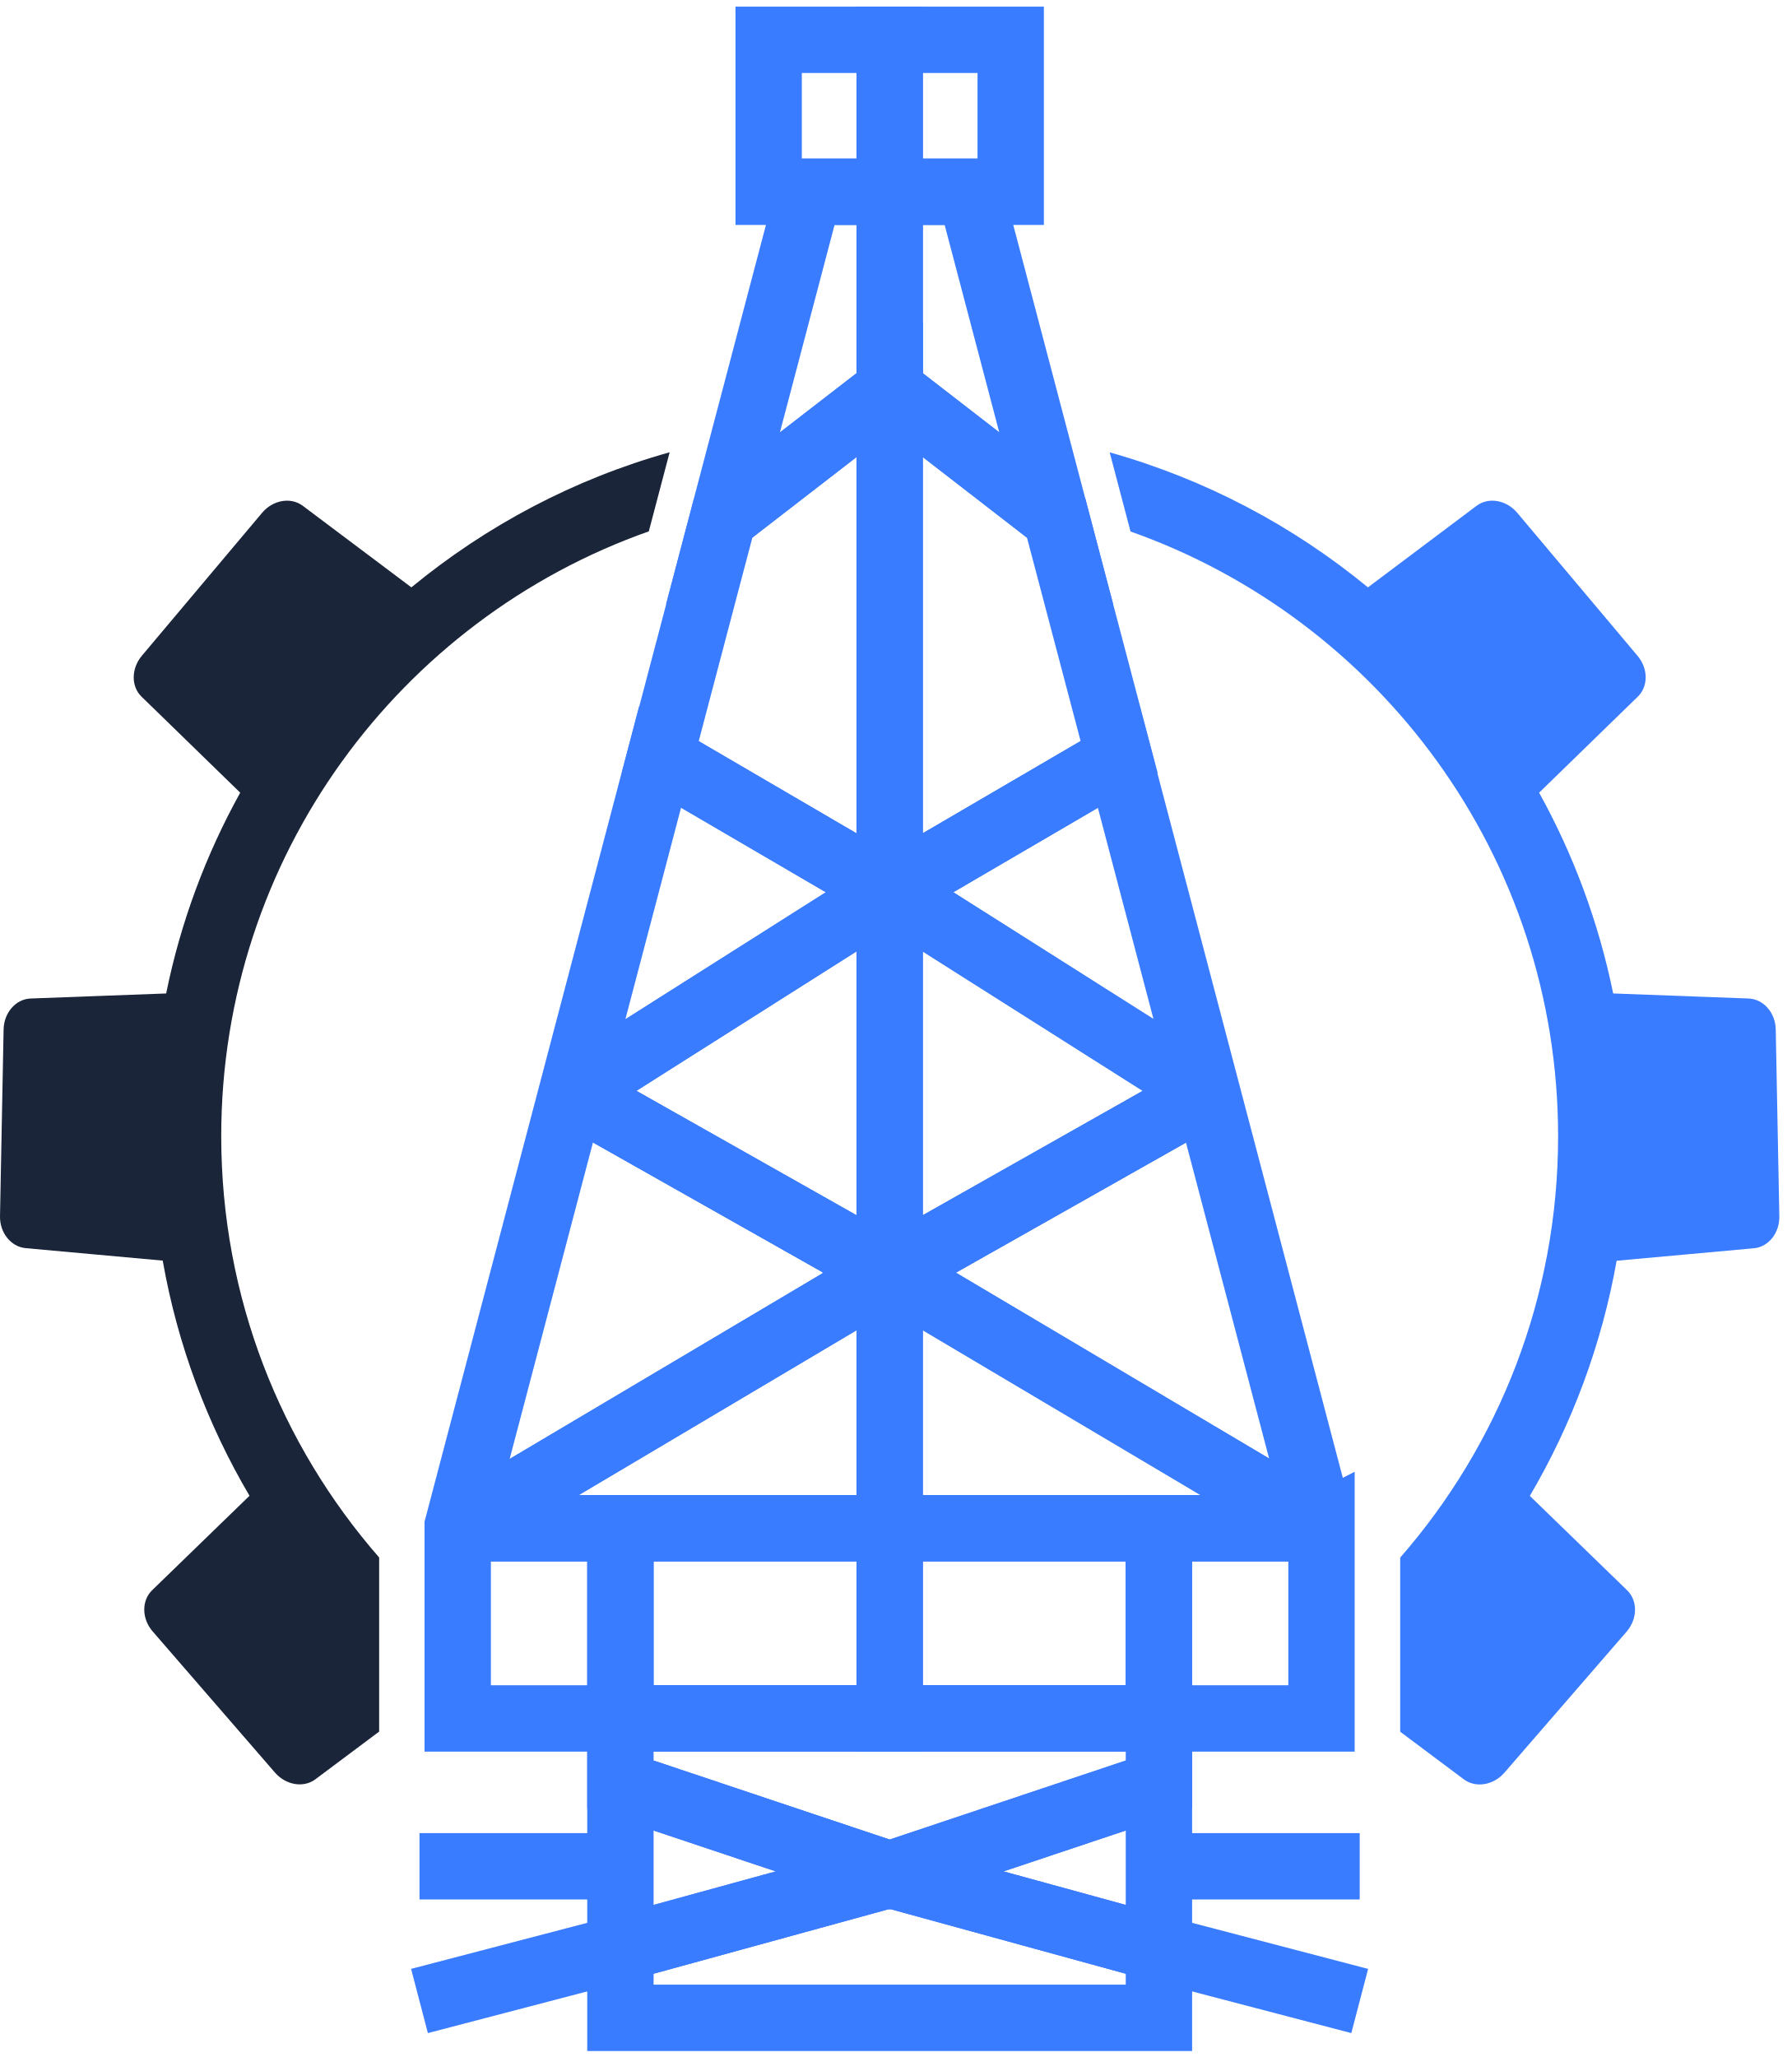
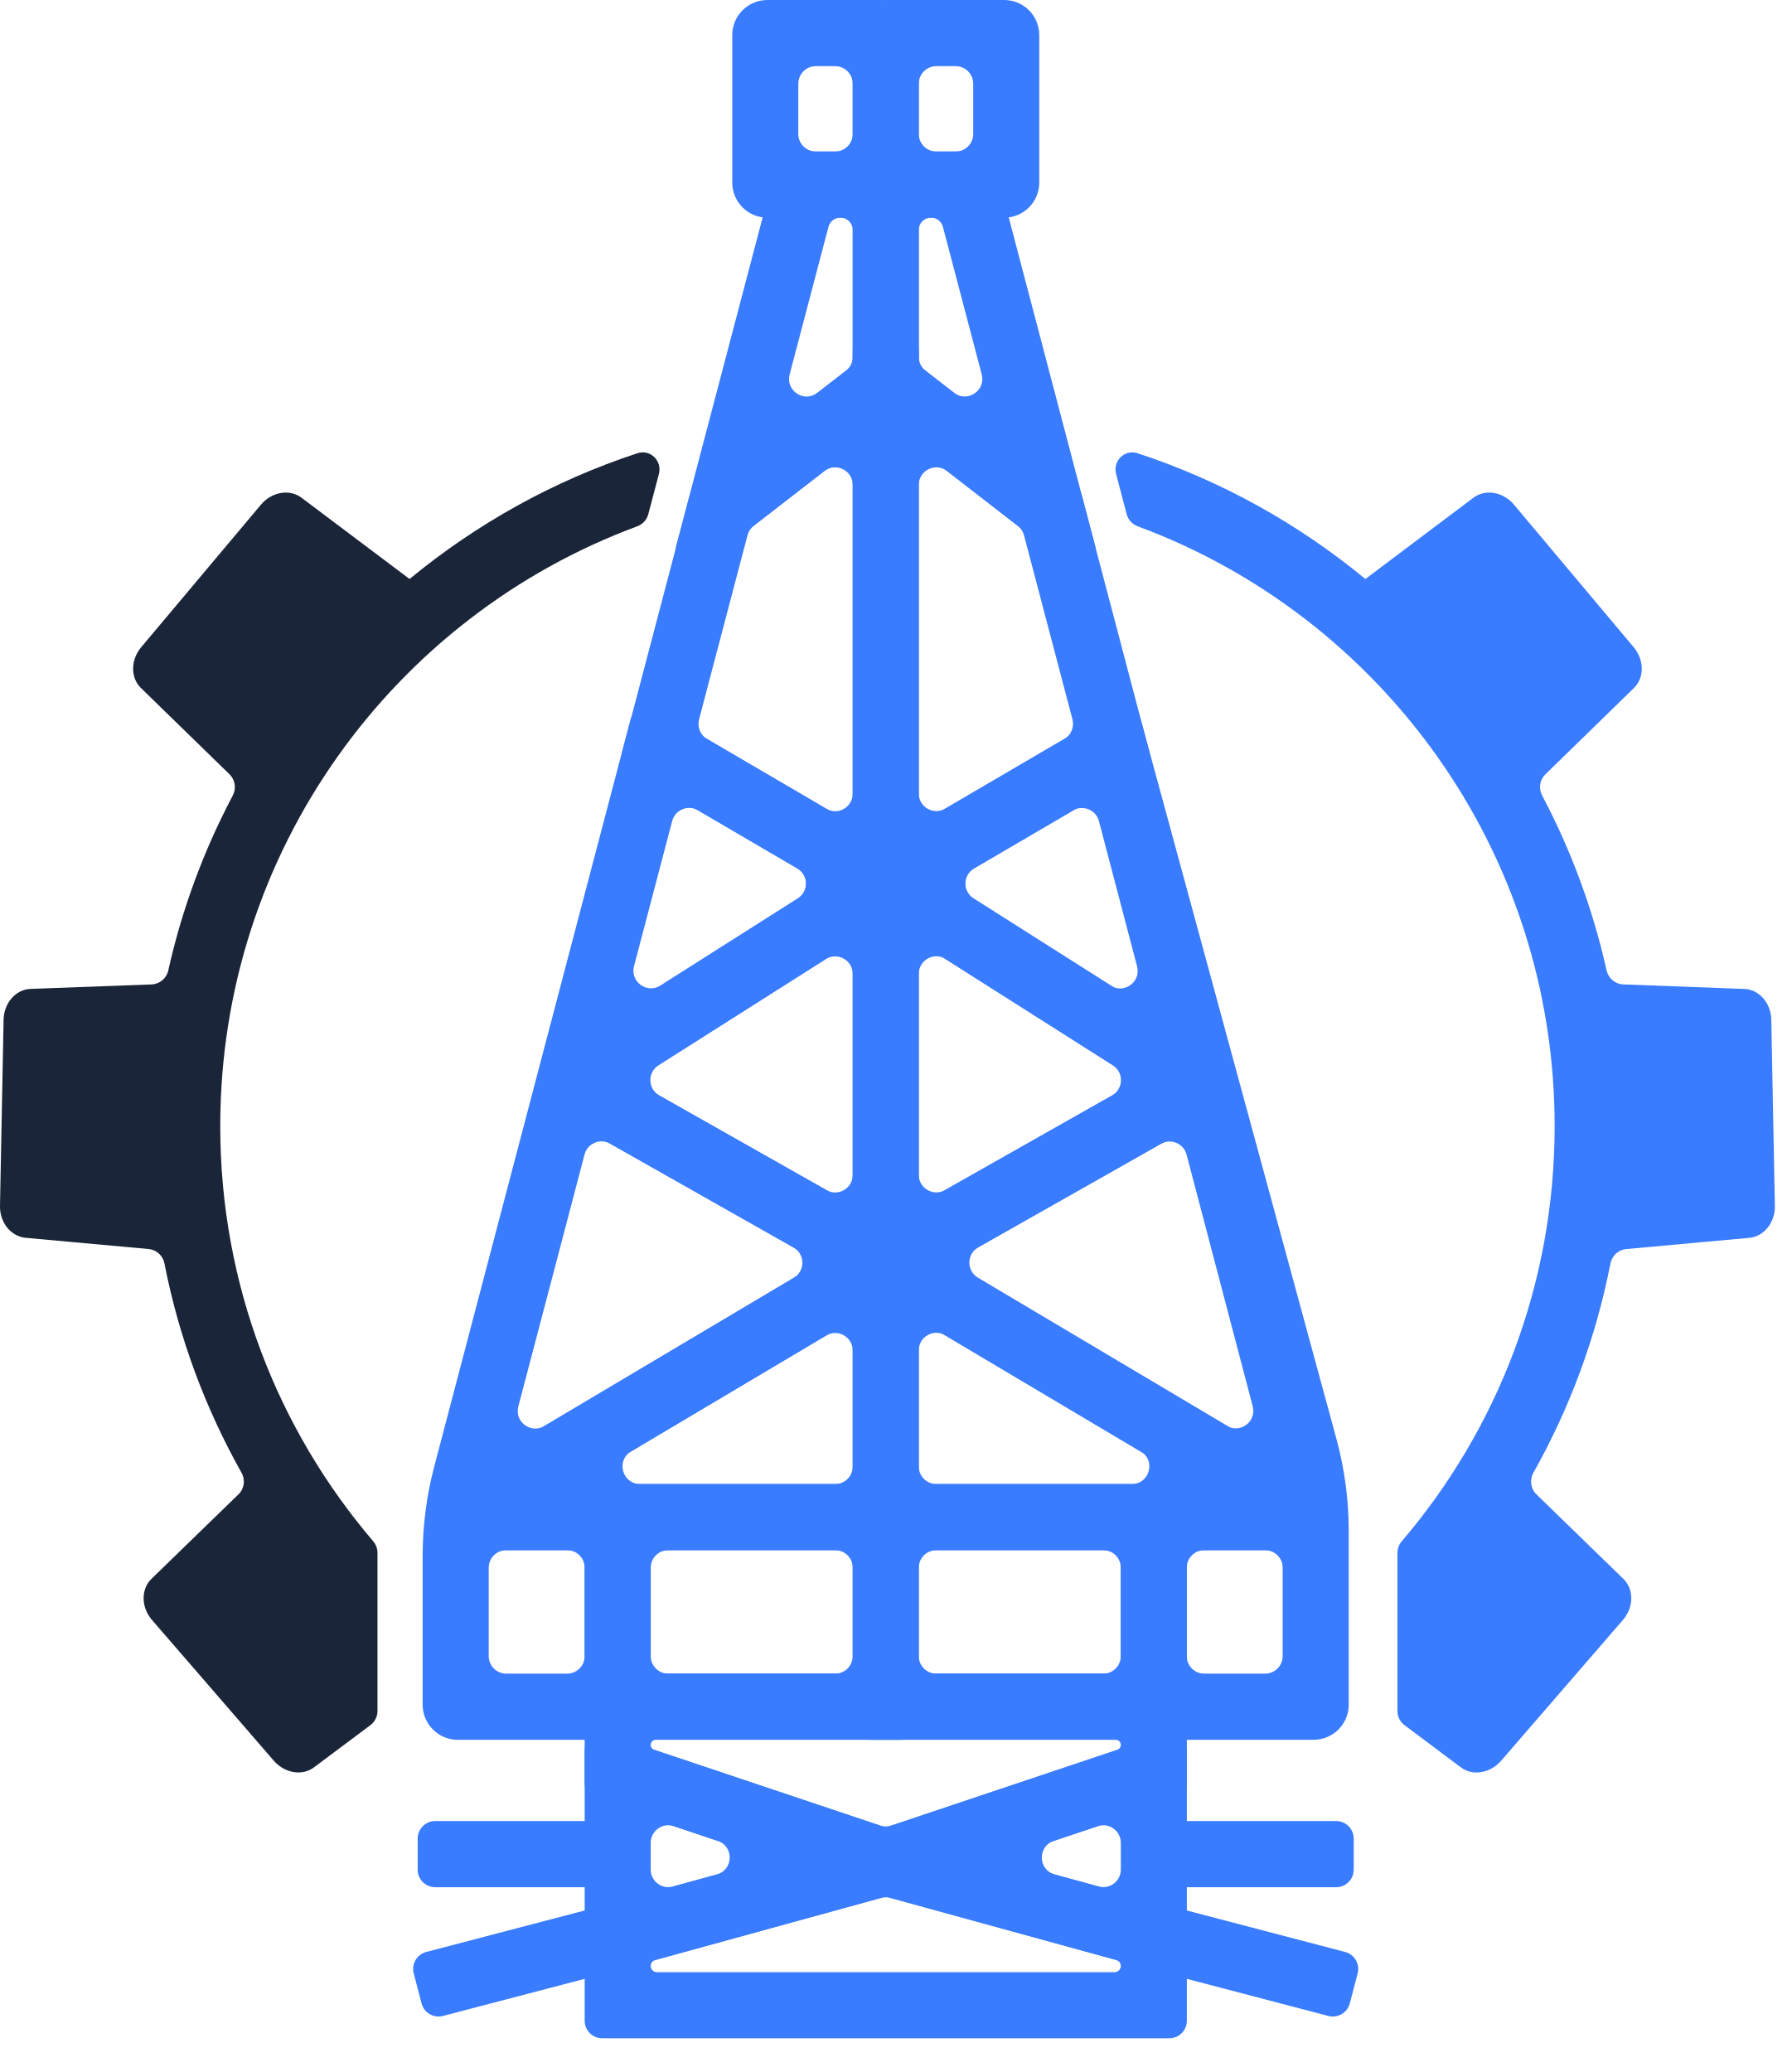
- <svg xmlns="http://www.w3.org/2000/svg" width="135" height="155" viewBox="0 0 135 155" fill="none">
-   <path id="left-ear" d="M31.001 44.26L22.811 38.11C21.911 37.44 20.571 37.67 19.751 38.64L10.691 49.41C9.881 50.38 9.871 51.72 10.661 52.49L18.101 59.73C15.521 64.39 13.611 69.48 12.521 74.86L2.311 75.24C1.191 75.28 0.291 76.31 0.271 77.58L0.001 91.63C-0.029 92.89 0.821 93.94 1.921 94.05L12.261 94.99C13.381 101.35 15.631 107.33 18.801 112.71L11.461 119.83C10.661 120.61 10.671 121.98 11.511 122.94L20.721 133.57C21.551 134.52 22.881 134.74 23.771 134.07L28.571 130.48V117.36C21.161 108.87 16.671 97.76 16.671 85.61C16.671 64.57 30.121 46.66 48.891 40.04L50.461 34.08C43.241 36.1 36.651 39.61 31.011 44.25L31.001 44.26Z" fill="#1B2539" />
-   <path id="right-ear" d="M83.621 34.09L85.191 40.05C103.961 46.68 117.411 64.58 117.411 85.62C117.411 97.77 112.921 108.88 105.511 117.37V130.49L110.311 134.08C111.201 134.74 112.531 134.53 113.361 133.58L122.571 122.95C123.401 121.99 123.421 120.63 122.621 119.84L115.281 112.72C118.441 107.34 120.691 101.36 121.821 95L132.161 94.06C133.271 93.96 134.111 92.9 134.081 91.64L133.811 77.58C133.791 76.31 132.891 75.29 131.771 75.24L121.561 74.86C120.461 69.48 118.561 64.39 115.981 59.73L123.421 52.49C124.211 51.72 124.211 50.37 123.391 49.41L114.331 38.64C113.511 37.67 112.171 37.44 111.271 38.11L103.081 44.26C97.441 39.62 90.851 36.12 83.631 34.09H83.621Z" fill="#3A7CFF" />
-   <path d="M87.331 115.16H67.041V129.49H87.331V115.16Z" stroke="#3A7CFF" stroke-width="5" stroke-miterlimit="10" />
-   <path d="M102.461 140.63H87.321" stroke="#3A7CFF" stroke-width="5" stroke-miterlimit="10" />
-   <path d="M87.331 134.46V146.82L67.041 141.25L87.331 134.46Z" stroke="#3A7CFF" stroke-width="5" stroke-miterlimit="10" />
-   <path d="M31.611 140.63H46.751" stroke="#3A7CFF" stroke-width="5" stroke-miterlimit="10" />
-   <path d="M46.751 146.82L31.611 150.78" stroke="#3A7CFF" stroke-width="5" stroke-miterlimit="10" />
-   <path d="M102.461 150.78L87.331 146.82" stroke="#3A7CFF" stroke-width="5" stroke-miterlimit="10" />
-   <path d="M66.031 96.45L36.621 113.9C36.021 114.25 36.271 115.16 36.971 115.16H46.751V129.49H34.491V114.99L49.741 57.04L66.071 66.58C66.511 66.84 66.521 67.47 66.091 67.74L44.041 81.71C43.611 81.99 43.621 82.62 44.071 82.87L66.011 95.27C66.461 95.53 66.471 96.18 66.021 96.44L66.031 96.45Z" stroke="#3A7CFF" stroke-width="5" stroke-miterlimit="10" />
-   <path d="M67.041 29.35V115.16H36.971C36.281 115.16 36.031 114.25 36.621 113.9L66.031 96.45C66.481 96.19 66.471 95.54 66.021 95.28L44.081 82.88C43.631 82.63 43.621 81.99 44.051 81.72L66.101 67.75C66.531 67.47 66.521 66.84 66.081 66.59L49.751 57.05L54.491 39.06L67.041 29.35Z" stroke="#3A7CFF" stroke-width="5" stroke-miterlimit="10" />
-   <path d="M67.041 14.45V29.35L54.481 39.05L60.961 14.45H67.041Z" stroke="#3A7CFF" stroke-width="5" stroke-miterlimit="10" />
-   <path d="M67.041 3H57.921V14.45H67.041V3Z" stroke="#3A7CFF" stroke-width="5" stroke-miterlimit="10" />
-   <path d="M67.041 141.25L46.751 146.82V134.46L67.041 141.25Z" stroke="#3A7CFF" stroke-width="5" stroke-miterlimit="10" />
-   <path d="M87.331 146.82V152.05H46.751V146.82L67.041 141.25L87.331 146.82Z" stroke="#3A7CFF" stroke-width="5" stroke-miterlimit="10" />
-   <path d="M97.111 115.16H67.041V29.35L79.591 39.06L84.331 57.04L68.001 66.58C67.561 66.84 67.551 67.47 67.981 67.74L90.031 81.71C90.461 81.99 90.441 82.62 90.001 82.87L68.071 95.27C67.621 95.53 67.611 96.18 68.061 96.44L97.471 113.89C98.071 114.24 97.821 115.15 97.121 115.15L97.111 115.16Z" stroke="#3A7CFF" stroke-width="5" stroke-miterlimit="10" />
-   <path d="M79.591 39.06L67.041 29.35V14.45H73.111L79.591 39.06Z" stroke="#3A7CFF" stroke-width="5" stroke-miterlimit="10" />
-   <path d="M76.161 3H67.041V14.45H76.161V3Z" stroke="#3A7CFF" stroke-width="5" stroke-miterlimit="10" />
-   <path d="M99.581 114.99V129.49H87.321V115.16H97.101C97.791 115.16 98.041 114.25 97.451 113.9L68.041 96.45C67.591 96.19 67.601 95.54 68.051 95.28L89.981 82.88C90.431 82.63 90.451 81.99 90.011 81.72L67.961 67.75C67.531 67.47 67.541 66.84 67.981 66.59L84.311 57.05L99.561 115L99.581 114.99Z" stroke="#3A7CFF" stroke-width="5" stroke-miterlimit="10" />
-   <path d="M67.041 115.16H46.751V129.49H67.041V115.16Z" stroke="#3A7CFF" stroke-width="5" stroke-miterlimit="10" />
-   <path d="M87.331 129.48V134.46L67.041 141.25L46.751 134.46V129.48H87.331Z" stroke="#3A7CFF" stroke-width="5" stroke-miterlimit="10" />
+ <svg xmlns="http://www.w3.org/2000/svg" width="51" height="59" viewBox="0 0 51 59" fill="none">
+   <path d="M11.666 16.483C11.664 16.486 11.66 16.486 11.658 16.484L8.581 14.17C8.243 13.918 7.739 14.004 7.43 14.37L4.022 18.427C3.717 18.793 3.713 19.298 4.01 19.588L6.536 22.049C6.697 22.207 6.733 22.452 6.628 22.651C5.809 24.202 5.184 25.873 4.792 27.631C4.742 27.857 4.548 28.022 4.317 28.031L0.869 28.159C0.448 28.174 0.109 28.562 0.102 29.041L0 34.334C-0.011 34.809 0.309 35.205 0.723 35.246L4.231 35.566C4.456 35.586 4.639 35.755 4.682 35.976C5.098 38.1 5.848 40.106 6.877 41.936C6.99 42.137 6.956 42.39 6.791 42.55L4.311 44.959C4.01 45.253 4.014 45.769 4.33 46.131L7.795 50.136C8.107 50.494 8.607 50.577 8.942 50.324L10.548 49.122C10.674 49.027 10.748 48.879 10.748 48.721V44.216C10.748 44.095 10.704 43.979 10.626 43.887C7.911 40.707 6.271 36.577 6.271 32.066C6.271 24.233 11.212 17.551 18.143 14.987C18.298 14.93 18.417 14.801 18.459 14.641L18.761 13.496C18.859 13.122 18.515 12.785 18.148 12.906C15.758 13.691 13.568 14.916 11.666 16.483V16.483Z" fill="#1B2539" />
+   <path d="M38.872 16.484C38.874 16.486 38.877 16.486 38.88 16.484L41.956 14.17C42.294 13.918 42.798 14.004 43.107 14.37L46.515 18.428C46.819 18.793 46.823 19.298 46.526 19.588L44.001 22.05C43.839 22.207 43.804 22.452 43.909 22.651C44.728 24.202 45.352 25.874 45.744 27.632C45.795 27.857 45.989 28.023 46.22 28.031L49.667 28.16C50.088 28.175 50.426 28.563 50.434 29.042L50.535 34.335C50.547 34.81 50.227 35.206 49.813 35.247L46.305 35.567C46.08 35.587 45.898 35.756 45.854 35.977C45.439 38.101 44.689 40.107 43.66 41.937C43.547 42.138 43.581 42.391 43.746 42.551L46.225 44.961C46.526 45.254 46.522 45.77 46.206 46.132L42.742 50.137C42.43 50.495 41.929 50.578 41.595 50.326L39.989 49.123C39.864 49.029 39.789 48.88 39.789 48.723V44.217C39.789 44.096 39.833 43.98 39.912 43.888C42.626 40.708 44.265 36.578 44.265 32.067C44.265 24.233 39.325 17.551 32.396 14.988C32.24 14.93 32.121 14.801 32.079 14.641L31.778 13.496C31.68 13.122 32.024 12.785 32.391 12.906C34.781 13.691 36.97 14.916 38.872 16.484V16.484Z" fill="#3A7CFF" />
+   <path fill-rule="evenodd" clip-rule="evenodd" d="M24.279 42.758C24.279 42.482 24.503 42.258 24.779 42.258H33.293C33.569 42.258 33.793 42.482 33.793 42.758V49.041C33.793 49.317 33.569 49.541 33.293 49.541H24.779C24.503 49.541 24.279 49.317 24.279 49.041V42.758ZM26.66 44.142C26.384 44.142 26.16 44.365 26.16 44.642V47.157C26.16 47.433 26.384 47.657 26.66 47.657H31.412C31.689 47.657 31.912 47.433 31.912 47.157V44.642C31.912 44.365 31.689 44.142 31.412 44.142H26.66Z" fill="#3A7CFF" />
+   <path fill-rule="evenodd" clip-rule="evenodd" d="M32.849 52.354C32.849 52.078 33.073 51.854 33.349 51.854H38.044C38.321 51.854 38.544 52.078 38.544 52.354V53.238C38.544 53.514 38.321 53.738 38.044 53.738H33.349C33.073 53.738 32.849 53.514 32.849 53.238V52.354Z" fill="#3A7CFF" />
+   <path fill-rule="evenodd" clip-rule="evenodd" d="M33.135 49.383C33.459 49.275 33.793 49.516 33.793 49.857V55.707C33.793 56.037 33.479 56.277 33.161 56.189L23.573 53.553C23.097 53.422 23.078 52.754 23.547 52.597L33.135 49.383ZM30.005 52.419C29.536 52.576 29.555 53.244 30.031 53.375L31.28 53.718C31.598 53.806 31.913 53.566 31.913 53.236V52.474C31.913 52.133 31.578 51.892 31.254 52L30.005 52.419Z" fill="#3A7CFF" />
+   <path fill-rule="evenodd" clip-rule="evenodd" d="M17.587 53.238C17.587 53.514 17.363 53.738 17.087 53.738H12.392C12.115 53.738 11.892 53.514 11.892 53.238V52.354C11.892 52.078 12.115 51.854 12.392 51.854H17.087C17.363 51.854 17.587 52.078 17.587 52.354V53.238Z" fill="#3A7CFF" />
+   <path fill-rule="evenodd" clip-rule="evenodd" d="M11.78 56.192C11.71 55.925 11.87 55.652 12.137 55.582L16.865 54.344C17.132 54.274 17.406 54.434 17.476 54.701L17.699 55.556C17.769 55.823 17.609 56.096 17.342 56.166L12.614 57.404C12.346 57.474 12.073 57.314 12.003 57.047L11.78 56.192Z" fill="#3A7CFF" />
+   <path fill-rule="evenodd" clip-rule="evenodd" d="M32.965 54.701C33.034 54.434 33.308 54.274 33.575 54.344L38.299 55.582C38.566 55.652 38.726 55.925 38.656 56.192L38.433 57.047C38.363 57.314 38.09 57.474 37.822 57.404L33.098 56.166C32.831 56.096 32.671 55.823 32.741 55.556L32.965 54.701Z" fill="#3A7CFF" />
+   <path fill-rule="evenodd" clip-rule="evenodd" d="M17.95 20.501C18.034 20.181 18.4 20.029 18.686 20.196L25.334 24.086C26.098 24.538 26.128 25.648 25.365 26.13L25.363 26.131L18.743 30.332C18.424 30.534 18.436 31.003 18.764 31.189L25.299 34.888L25.303 34.89C25.63 35.079 25.827 35.394 25.884 35.73C25.901 35.826 25.939 35.918 26.007 35.987V35.987C26.187 36.167 26.149 36.468 25.931 36.598L17.837 41.407C17.437 41.645 17.605 42.258 18.07 42.258V42.258C18.323 42.258 18.528 42.462 18.528 42.715V49.041C18.528 49.317 18.304 49.541 18.028 49.541H13.034C12.482 49.541 12.034 49.093 12.034 48.541V44.306C12.034 43.448 12.145 42.594 12.363 41.764L17.95 20.501ZM14.758 40.05C14.645 40.483 15.113 40.836 15.497 40.607L23.31 35.964C23.314 35.962 23.315 35.956 23.311 35.952L23.311 35.952C23.308 35.949 23.309 35.943 23.313 35.94V35.94C23.318 35.938 23.318 35.93 23.313 35.928L17.374 32.566C17.088 32.404 16.727 32.557 16.644 32.874L14.758 40.05ZM18.804 28.063C18.42 28.306 17.937 27.953 18.052 27.514L19.139 23.378C19.223 23.058 19.589 22.907 19.875 23.074L22.701 24.727C23.024 24.916 23.032 25.38 22.716 25.581L18.804 28.063ZM24.363 24.536L24.359 24.538ZM13.915 44.642C13.915 44.365 14.139 44.142 14.415 44.142H16.147C16.423 44.142 16.647 44.365 16.647 44.642V47.157C16.647 47.433 16.423 47.657 16.147 47.657H14.415C14.139 47.657 13.915 47.433 13.915 47.157V44.642Z" fill="#3A7CFF" />
+   <path fill-rule="evenodd" clip-rule="evenodd" d="M25.354 9.575C25.683 9.32 26.16 9.554 26.16 9.97V43.642C26.16 43.918 25.937 44.142 25.66 44.142H13.908C12.702 44.142 12.244 42.54 13.296 41.915L22.601 36.386C22.931 36.19 22.926 35.71 22.592 35.521L16.126 31.861C16.125 31.86 16.123 31.86 16.122 31.859C15.322 31.41 15.315 30.281 16.069 29.804C16.07 29.804 16.071 29.803 16.071 29.803L22.72 25.584C23.036 25.384 23.028 24.92 22.704 24.73L17.952 21.95C17.758 21.836 17.664 21.608 17.721 21.391L19.628 14.143C19.656 14.036 19.718 13.942 19.805 13.875L25.354 9.575ZM24.279 27.734C24.279 27.34 23.845 27.101 23.512 27.312L18.747 30.335C18.428 30.538 18.44 31.007 18.768 31.193L23.533 33.89C23.867 34.079 24.279 33.838 24.279 33.455V27.734ZM23.524 38.028C23.857 37.83 24.279 38.07 24.279 38.457V41.758C24.279 42.034 24.056 42.258 23.779 42.258H18.226C17.718 42.258 17.533 41.587 17.97 41.328L23.524 38.028ZM14.256 43.535L14.258 43.534C14.257 43.534 14.257 43.535 14.256 43.535ZM17.072 31.398L17.075 31.396C17.074 31.397 17.073 31.398 17.072 31.398ZM24.279 22.599C24.279 22.985 23.86 23.225 23.527 23.03L20.135 21.045C19.941 20.932 19.847 20.704 19.904 20.487L21.284 15.241C21.312 15.135 21.374 15.041 21.461 14.973L23.473 13.414C23.802 13.159 24.279 13.393 24.279 13.809V22.599Z" fill="#3A7CFF" />
+   <path fill-rule="evenodd" clip-rule="evenodd" d="M22.11 4.687C22.168 4.467 22.366 4.314 22.593 4.314H25.66C25.937 4.314 26.16 4.538 26.16 4.814V11.087C26.16 11.242 26.089 11.387 25.966 11.482L20.045 16.062C19.667 16.355 19.134 16.002 19.255 15.54L22.11 4.687ZM23.928 6.198C23.769 6.198 23.629 6.305 23.589 6.459L22.483 10.663C22.362 11.125 22.895 11.478 23.273 11.185L24.085 10.557C24.208 10.462 24.28 10.316 24.28 10.161V6.549C24.28 6.355 24.122 6.198 23.928 6.198V6.198Z" fill="#3A7CFF" />
+   <path fill-rule="evenodd" clip-rule="evenodd" d="M20.849 1C20.849 0.448 21.296 0 21.849 0H25.16C25.713 0 26.16 0.448 26.16 1V5.198C26.16 5.75 25.713 6.198 25.16 6.198H21.849C21.296 6.198 20.849 5.75 20.849 5.198V1ZM23.23 1.884C22.953 1.884 22.73 2.108 22.73 2.384V3.814C22.73 4.09 22.953 4.314 23.23 4.314H23.779C24.056 4.314 24.279 4.09 24.279 3.814V2.384C24.279 2.108 24.056 1.884 23.779 1.884H23.23Z" fill="#3A7CFF" />
+   <path fill-rule="evenodd" clip-rule="evenodd" d="M16.647 49.857C16.647 49.516 16.982 49.275 17.305 49.383L26.894 52.597C27.362 52.754 27.343 53.422 26.867 53.553L17.279 56.189C16.961 56.277 16.647 56.037 16.647 55.707V49.857ZM19.186 52C18.863 51.892 18.528 52.133 18.528 52.474V53.236C18.528 53.566 18.842 53.806 19.16 53.718L20.409 53.375C20.885 53.244 20.904 52.576 20.436 52.419L19.186 52Z" fill="#3A7CFF" />
+   <path fill-rule="evenodd" clip-rule="evenodd" d="M25.087 52.089C25.174 52.065 25.266 52.065 25.352 52.089L33.426 54.309C33.643 54.368 33.793 54.566 33.793 54.791V57.54C33.793 57.816 33.569 58.04 33.293 58.04H17.147C16.87 58.04 16.647 57.816 16.647 57.54V54.791C16.647 54.566 16.797 54.368 17.014 54.309L25.087 52.089ZM18.657 55.811C18.581 55.832 18.528 55.901 18.528 55.98V55.98C18.528 56.078 18.606 56.157 18.704 56.157H31.736C31.834 56.157 31.912 56.078 31.912 55.98V55.98C31.912 55.901 31.859 55.832 31.783 55.811L25.352 54.043C25.266 54.019 25.174 54.019 25.087 54.043L18.657 55.811Z" fill="#3A7CFF" />
+   <path fill-rule="evenodd" clip-rule="evenodd" d="M24.279 9.97C24.279 9.554 24.757 9.32 25.086 9.575L30.635 13.875C30.722 13.942 30.784 14.036 30.812 14.143L32.719 21.387C32.776 21.604 32.682 21.833 32.488 21.946L27.736 24.727C27.412 24.916 27.404 25.38 27.72 25.581L34.377 29.804L34.382 29.808C35.129 30.295 35.105 31.407 34.322 31.853L34.32 31.854L27.852 35.517C27.518 35.706 27.513 36.186 27.843 36.382L37.141 41.907C37.142 41.908 37.144 41.909 37.145 41.91C38.041 42.437 37.849 43.635 37.067 44.018C37.04 44.031 37.014 44.048 36.993 44.07V44.07C36.947 44.116 36.885 44.142 36.82 44.142H24.779C24.503 44.142 24.279 43.918 24.279 43.642V9.97ZM26.16 33.453C26.16 33.836 26.574 34.077 26.907 33.888L31.672 31.189C32.001 31.003 32.013 30.534 31.694 30.332L26.928 27.308C26.596 27.097 26.16 27.336 26.16 27.73V33.453ZM26.913 23.026C26.58 23.221 26.16 22.981 26.16 22.595V13.809C26.16 13.393 26.638 13.159 26.967 13.414L28.979 14.973C29.066 15.041 29.128 15.135 29.156 15.241L30.536 20.483C30.593 20.7 30.499 20.928 30.305 21.042L26.913 23.026ZM26.16 38.451C26.16 38.064 26.583 37.824 26.916 38.022L32.48 41.328C32.917 41.587 32.733 42.258 32.224 42.258H26.66C26.384 42.258 26.16 42.034 26.16 41.758V38.451Z" fill="#3A7CFF" />
+   <path fill-rule="evenodd" clip-rule="evenodd" d="M24.279 4.814C24.279 4.538 24.503 4.314 24.779 4.314H27.843C28.07 4.314 28.269 4.467 28.326 4.687L31.181 15.545C31.303 16.007 30.769 16.36 30.391 16.067L24.473 11.482C24.351 11.387 24.279 11.241 24.279 11.086V4.814ZM26.509 6.198C26.317 6.198 26.16 6.354 26.16 6.547V10.162C26.16 10.317 26.232 10.463 26.354 10.557L27.162 11.184C27.54 11.476 28.074 11.123 27.952 10.661L26.847 6.458C26.807 6.304 26.668 6.198 26.509 6.198V6.198Z" fill="#3A7CFF" />
+   <path fill-rule="evenodd" clip-rule="evenodd" d="M24.279 1C24.279 0.448 24.727 0 25.279 0H28.591C29.144 0 29.591 0.448 29.591 1V5.198C29.591 5.75 29.144 6.198 28.591 6.198H25.279C24.727 6.198 24.279 5.75 24.279 5.198V1ZM26.66 1.884C26.384 1.884 26.16 2.108 26.16 2.384V3.814C26.16 4.09 26.384 4.314 26.66 4.314H27.21C27.486 4.314 27.71 4.09 27.71 3.814V2.384C27.71 2.108 27.486 1.884 27.21 1.884H26.66Z" fill="#3A7CFF" />
+   <path fill-rule="evenodd" clip-rule="evenodd" d="M31.748 20.197C32.032 20.031 32.396 20.18 32.483 20.497L38.051 40.969C38.284 41.824 38.402 42.707 38.402 43.593V48.541C38.402 49.093 37.954 49.541 37.402 49.541H32.409C32.133 49.541 31.909 49.317 31.909 49.041V42.715C31.909 42.462 32.113 42.258 32.366 42.258V42.258C32.831 42.258 32.999 41.645 32.599 41.407L25.119 36.962C24.306 36.486 24.359 35.34 25.129 34.894L25.133 34.892L31.665 31.193C31.993 31.007 32.005 30.538 31.686 30.336L25.058 26.13L25.053 26.127C24.33 25.655 24.303 24.546 25.103 24.085L31.748 20.197ZM33.785 32.878C33.702 32.561 33.34 32.408 33.055 32.57L27.844 35.521C27.51 35.71 27.505 36.19 27.835 36.386L34.929 40.601C35.313 40.83 35.782 40.477 35.668 40.044L33.785 32.878ZM36.521 44.642C36.521 44.365 36.297 44.142 36.021 44.142H34.29C34.013 44.142 33.79 44.365 33.79 44.642V47.157C33.79 47.433 34.013 47.657 34.29 47.657H36.021C36.297 47.657 36.521 47.433 36.521 47.157V44.642ZM32.376 27.518C32.492 27.957 32.009 28.31 31.625 28.067L27.713 25.584C27.396 25.384 27.405 24.92 27.728 24.731L30.554 23.077C30.839 22.91 31.206 23.062 31.29 23.382L32.376 27.518Z" fill="#3A7CFF" />
+   <path fill-rule="evenodd" clip-rule="evenodd" d="M16.647 42.758C16.647 42.482 16.87 42.258 17.147 42.258H25.66C25.937 42.258 26.16 42.482 26.16 42.758V49.041C26.16 49.317 25.937 49.541 25.66 49.541H17.147C16.87 49.541 16.647 49.317 16.647 49.041V42.758ZM19.028 44.142C18.751 44.142 18.528 44.365 18.528 44.642V47.157C18.528 47.433 18.751 47.657 19.028 47.657H23.779C24.056 47.657 24.279 47.433 24.279 47.157V44.642C24.279 44.365 24.056 44.142 23.779 44.142H19.028Z" fill="#3A7CFF" />
+   <path fill-rule="evenodd" clip-rule="evenodd" d="M16.647 48.153C16.647 47.877 16.87 47.653 17.147 47.653H33.293C33.569 47.653 33.793 47.877 33.793 48.153V50.789C33.793 51.004 33.656 51.195 33.452 51.264L25.379 53.969C25.276 54.004 25.164 54.004 25.061 53.969L16.988 51.264C16.784 51.195 16.647 51.004 16.647 50.789V48.153ZM18.677 49.537C18.594 49.537 18.528 49.604 18.528 49.686V49.686C18.528 49.75 18.569 49.807 18.629 49.827L25.061 51.983C25.164 52.017 25.276 52.017 25.379 51.983L31.811 49.827C31.871 49.807 31.912 49.75 31.912 49.686V49.686C31.912 49.604 31.846 49.537 31.763 49.537H18.677Z" fill="#3A7CFF" />
</svg>
